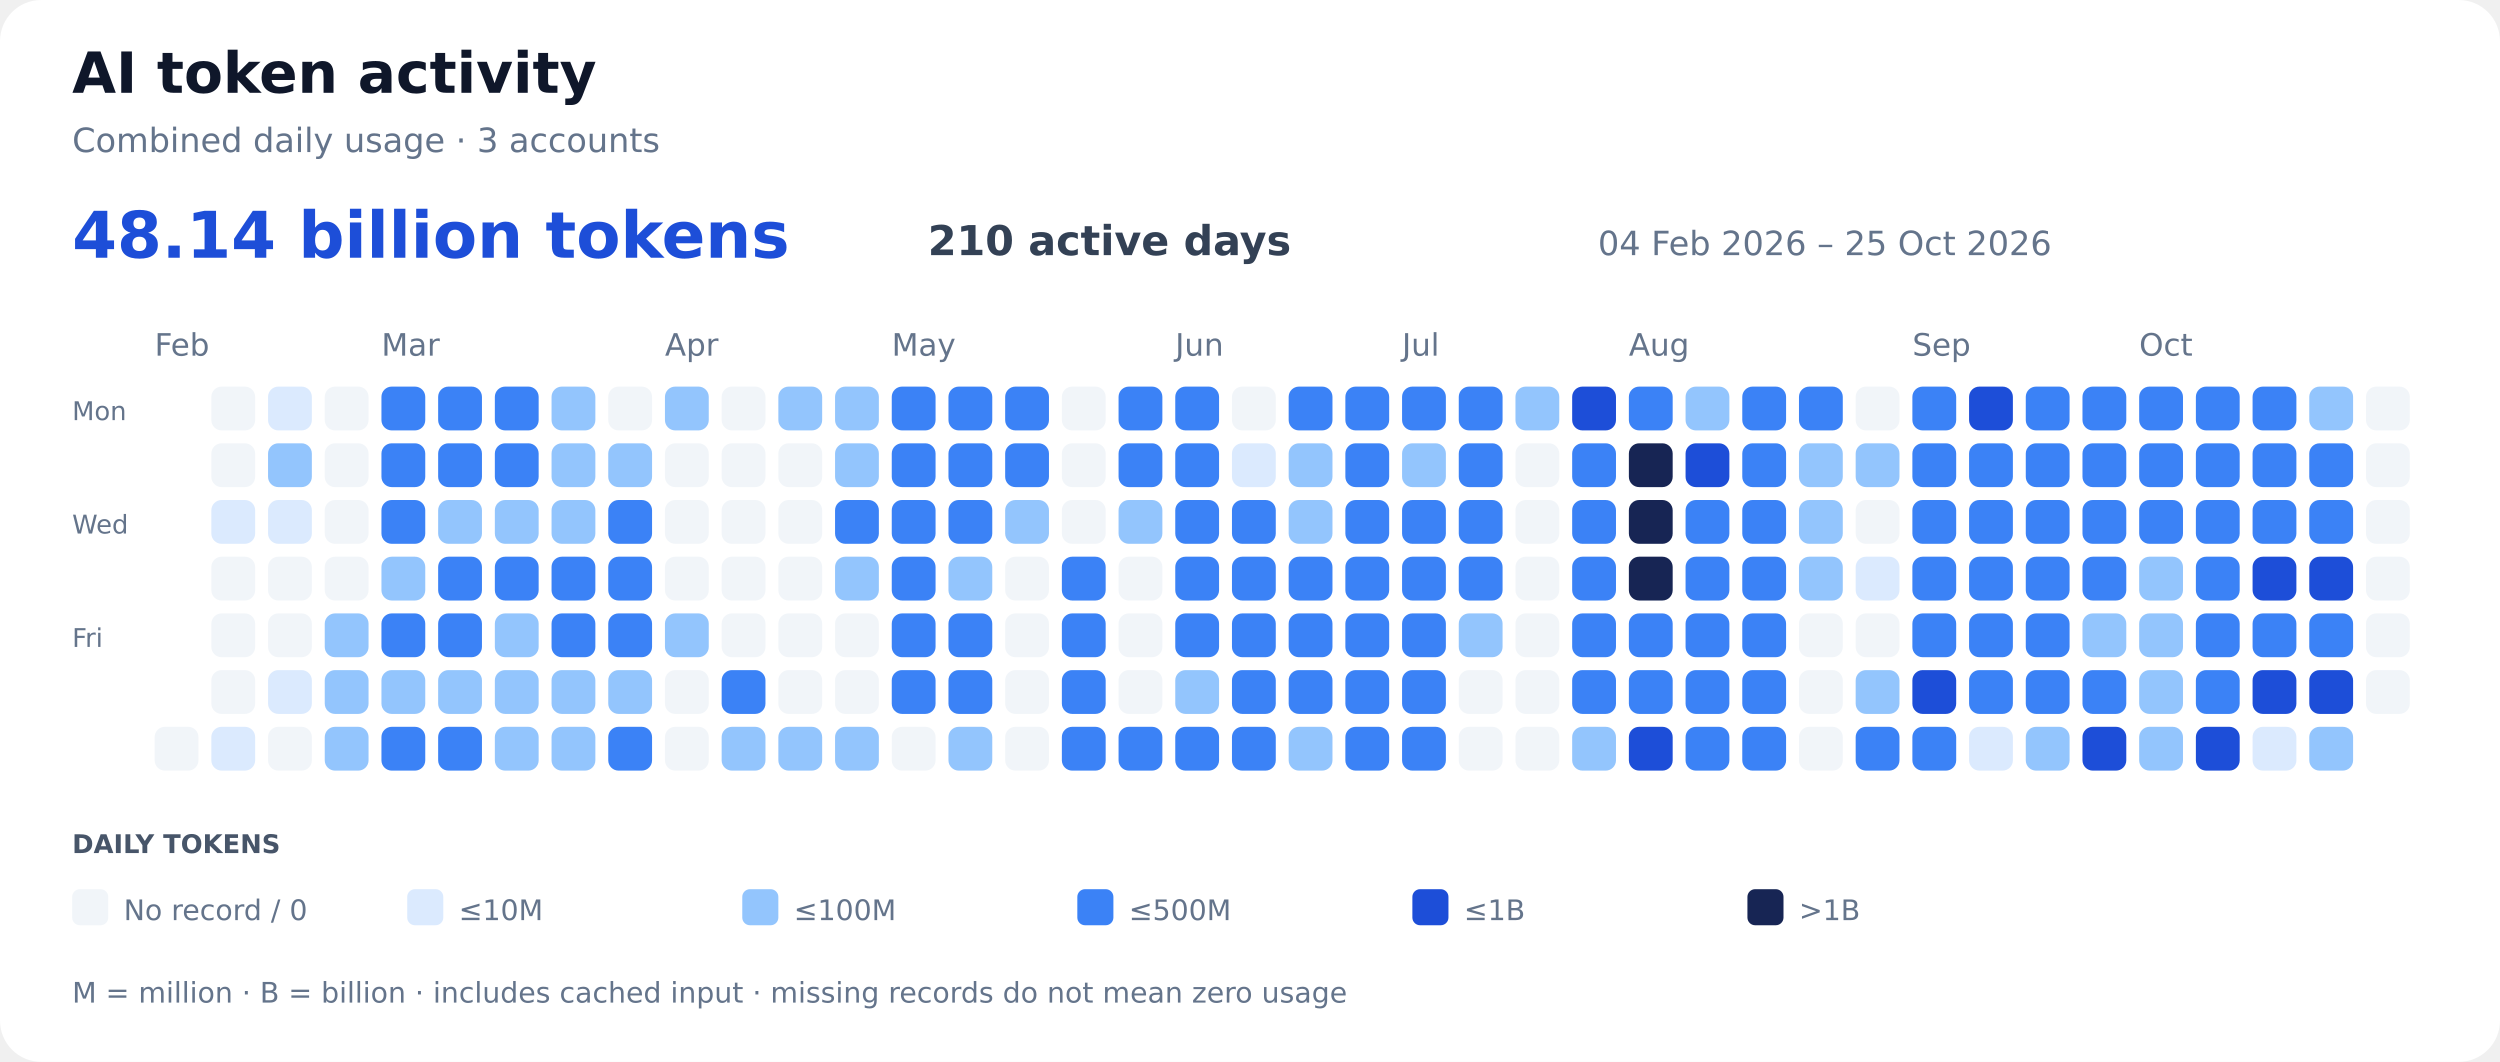
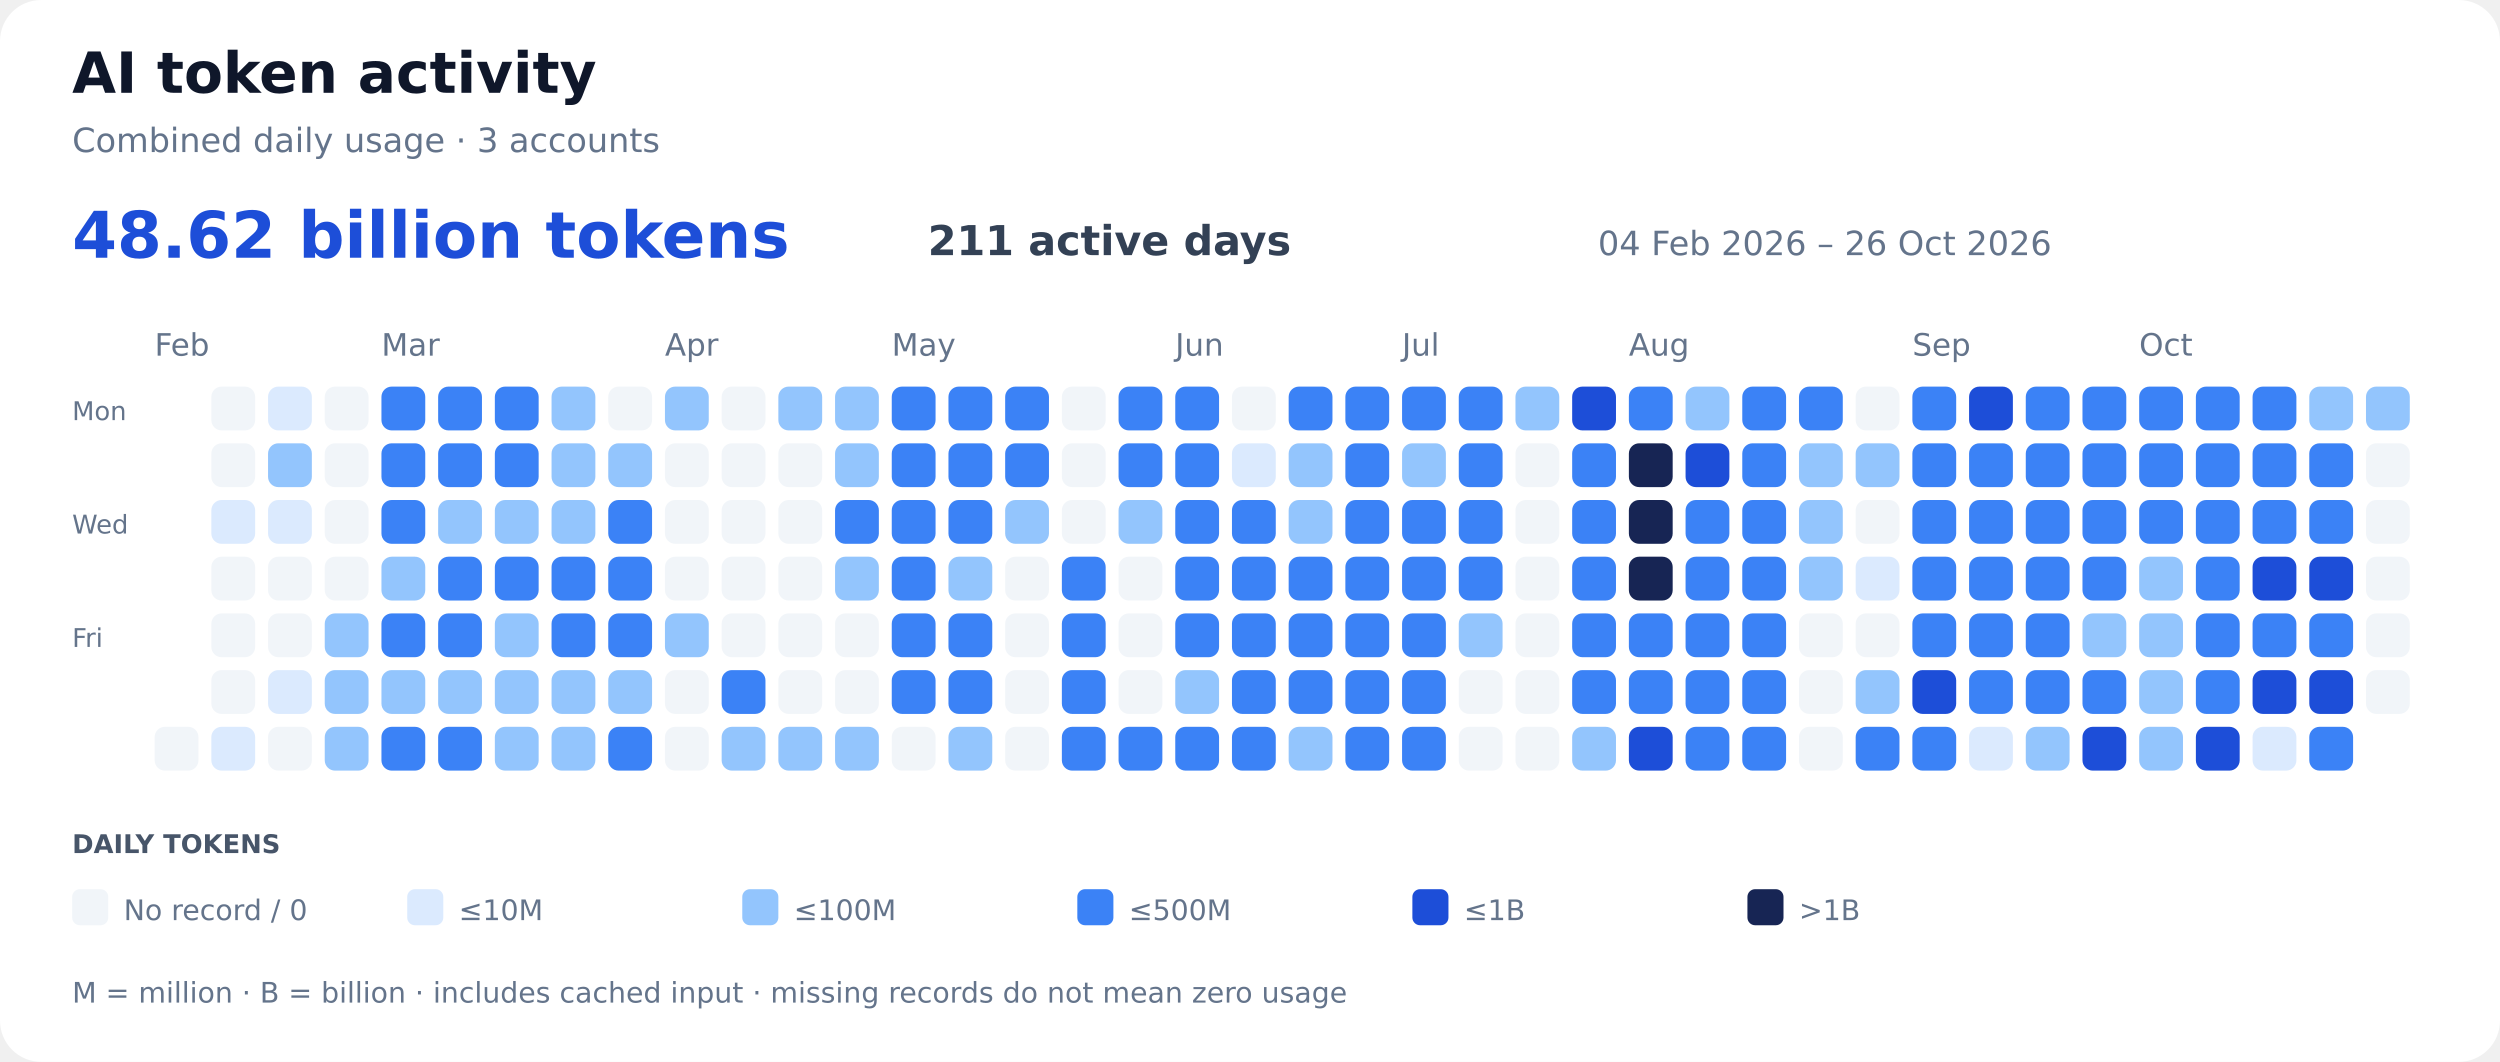
<svg xmlns="http://www.w3.org/2000/svg" width="970" height="412" viewBox="0 0 970 412" role="img" aria-labelledby="title description">
  <rect width="970" height="412" rx="16" fill="#ffffff" />
  <g font-family="DejaVu Sans, sans-serif" fill="#0f172a">
    <text x="28" y="36" font-size="22" font-weight="700" fill="#0f172a">AI token activity</text>
    <text x="28" y="59" font-size="13" font-weight="400" fill="#64748b">Combined daily usage · 3 accounts</text>
-     <text x="28" y="100" font-size="25" font-weight="700" fill="#1d4ed8">48.14 billion tokens</text>
-     <text x="360" y="99" font-size="16" font-weight="600" fill="#334155">210 active days</text>
-     <text x="620" y="99" font-size="13" font-weight="400" fill="#64748b">04 Feb 2026 – 25 Oct 2026</text>
+     <text x="28" y="100" font-size="25" font-weight="700" fill="#1d4ed8">48.62 billion tokens</text>
+     <text x="360" y="99" font-size="16" font-weight="600" fill="#334155">211 active days</text>
+     <text x="620" y="99" font-size="13" font-weight="400" fill="#64748b">04 Feb 2026 – 26 Oct 2026</text>
    <text x="60" y="138" font-size="12" font-weight="400" fill="#64748b">Feb</text>
    <text x="148" y="138" font-size="12" font-weight="400" fill="#64748b">Mar</text>
    <text x="258" y="138" font-size="12" font-weight="400" fill="#64748b">Apr</text>
    <text x="346" y="138" font-size="12" font-weight="400" fill="#64748b">May</text>
    <text x="456" y="138" font-size="12" font-weight="400" fill="#64748b">Jun</text>
    <text x="544" y="138" font-size="12" font-weight="400" fill="#64748b">Jul</text>
    <text x="632" y="138" font-size="12" font-weight="400" fill="#64748b">Aug</text>
    <text x="742" y="138" font-size="12" font-weight="400" fill="#64748b">Sep</text>
    <text x="830" y="138" font-size="12" font-weight="400" fill="#64748b">Oct</text>
    <text x="28" y="163" font-size="10" font-weight="400" fill="#64748b">Mon</text>
    <text x="28" y="207" font-size="10" font-weight="400" fill="#64748b">Wed</text>
    <text x="28" y="251" font-size="10" font-weight="400" fill="#64748b">Fri</text>
    <rect x="60" y="282" width="17" height="17" rx="4" fill="#f1f5f9" data-date="2026-02-01" data-tokens="" />
    <rect x="82" y="150" width="17" height="17" rx="4" fill="#f1f5f9" data-date="2026-02-02" data-tokens="" />
    <rect x="82" y="172" width="17" height="17" rx="4" fill="#f1f5f9" data-date="2026-02-03" data-tokens="" />
    <rect x="82" y="194" width="17" height="17" rx="4" fill="#dbeafe" data-date="2026-02-04" data-tokens="8234972" />
    <rect x="82" y="216" width="17" height="17" rx="4" fill="#f1f5f9" data-date="2026-02-05" data-tokens="" />
    <rect x="82" y="238" width="17" height="17" rx="4" fill="#f1f5f9" data-date="2026-02-06" data-tokens="" />
    <rect x="82" y="260" width="17" height="17" rx="4" fill="#f1f5f9" data-date="2026-02-07" data-tokens="" />
    <rect x="82" y="282" width="17" height="17" rx="4" fill="#dbeafe" data-date="2026-02-08" data-tokens="3535775" />
    <rect x="104" y="150" width="17" height="17" rx="4" fill="#dbeafe" data-date="2026-02-09" data-tokens="8388466" />
    <rect x="104" y="172" width="17" height="17" rx="4" fill="#93c5fd" data-date="2026-02-10" data-tokens="65011440" />
    <rect x="104" y="194" width="17" height="17" rx="4" fill="#dbeafe" data-date="2026-02-11" data-tokens="1012166" />
    <rect x="104" y="216" width="17" height="17" rx="4" fill="#f1f5f9" data-date="2026-02-12" data-tokens="" />
    <rect x="104" y="238" width="17" height="17" rx="4" fill="#f1f5f9" data-date="2026-02-13" data-tokens="" />
    <rect x="104" y="260" width="17" height="17" rx="4" fill="#dbeafe" data-date="2026-02-14" data-tokens="2028352" />
    <rect x="104" y="282" width="17" height="17" rx="4" fill="#f1f5f9" data-date="2026-02-15" data-tokens="" />
    <rect x="126" y="150" width="17" height="17" rx="4" fill="#f1f5f9" data-date="2026-02-16" data-tokens="" />
    <rect x="126" y="172" width="17" height="17" rx="4" fill="#f1f5f9" data-date="2026-02-17" data-tokens="" />
    <rect x="126" y="194" width="17" height="17" rx="4" fill="#f1f5f9" data-date="2026-02-18" data-tokens="" />
    <rect x="126" y="216" width="17" height="17" rx="4" fill="#f1f5f9" data-date="2026-02-19" data-tokens="" />
    <rect x="126" y="238" width="17" height="17" rx="4" fill="#93c5fd" data-date="2026-02-20" data-tokens="41761350" />
    <rect x="126" y="260" width="17" height="17" rx="4" fill="#93c5fd" data-date="2026-02-21" data-tokens="75046649" />
    <rect x="126" y="282" width="17" height="17" rx="4" fill="#93c5fd" data-date="2026-02-22" data-tokens="12661433" />
    <rect x="148" y="150" width="17" height="17" rx="4" fill="#3b82f6" data-date="2026-02-23" data-tokens="117950366" />
    <rect x="148" y="172" width="17" height="17" rx="4" fill="#3b82f6" data-date="2026-02-24" data-tokens="107459131" />
    <rect x="148" y="194" width="17" height="17" rx="4" fill="#3b82f6" data-date="2026-02-25" data-tokens="180598260" />
    <rect x="148" y="216" width="17" height="17" rx="4" fill="#93c5fd" data-date="2026-02-26" data-tokens="76188094" />
    <rect x="148" y="238" width="17" height="17" rx="4" fill="#3b82f6" data-date="2026-02-27" data-tokens="104478195" />
    <rect x="148" y="260" width="17" height="17" rx="4" fill="#93c5fd" data-date="2026-02-28" data-tokens="66567769" />
    <rect x="148" y="282" width="17" height="17" rx="4" fill="#3b82f6" data-date="2026-03-01" data-tokens="131202998" />
    <rect x="170" y="150" width="17" height="17" rx="4" fill="#3b82f6" data-date="2026-03-02" data-tokens="171283796" />
    <rect x="170" y="172" width="17" height="17" rx="4" fill="#3b82f6" data-date="2026-03-03" data-tokens="132122563" />
    <rect x="170" y="194" width="17" height="17" rx="4" fill="#93c5fd" data-date="2026-03-04" data-tokens="40799721" />
    <rect x="170" y="216" width="17" height="17" rx="4" fill="#3b82f6" data-date="2026-03-05" data-tokens="106473926" />
    <rect x="170" y="238" width="17" height="17" rx="4" fill="#3b82f6" data-date="2026-03-06" data-tokens="160439711" />
    <rect x="170" y="260" width="17" height="17" rx="4" fill="#93c5fd" data-date="2026-03-07" data-tokens="40892512" />
    <rect x="170" y="282" width="17" height="17" rx="4" fill="#3b82f6" data-date="2026-03-08" data-tokens="163287679" />
    <rect x="192" y="150" width="17" height="17" rx="4" fill="#3b82f6" data-date="2026-03-09" data-tokens="203065692" />
    <rect x="192" y="172" width="17" height="17" rx="4" fill="#3b82f6" data-date="2026-03-10" data-tokens="149836139" />
    <rect x="192" y="194" width="17" height="17" rx="4" fill="#93c5fd" data-date="2026-03-11" data-tokens="34785045" />
    <rect x="192" y="216" width="17" height="17" rx="4" fill="#3b82f6" data-date="2026-03-12" data-tokens="101164869" />
    <rect x="192" y="238" width="17" height="17" rx="4" fill="#93c5fd" data-date="2026-03-13" data-tokens="24498066" />
    <rect x="192" y="260" width="17" height="17" rx="4" fill="#93c5fd" data-date="2026-03-14" data-tokens="24441166" />
    <rect x="192" y="282" width="17" height="17" rx="4" fill="#93c5fd" data-date="2026-03-15" data-tokens="65750191" />
    <rect x="214" y="150" width="17" height="17" rx="4" fill="#93c5fd" data-date="2026-03-16" data-tokens="69512939" />
    <rect x="214" y="172" width="17" height="17" rx="4" fill="#93c5fd" data-date="2026-03-17" data-tokens="17148436" />
    <rect x="214" y="194" width="17" height="17" rx="4" fill="#93c5fd" data-date="2026-03-18" data-tokens="32064581" />
    <rect x="214" y="216" width="17" height="17" rx="4" fill="#3b82f6" data-date="2026-03-19" data-tokens="154054413" />
    <rect x="214" y="238" width="17" height="17" rx="4" fill="#3b82f6" data-date="2026-03-20" data-tokens="121874676" />
    <rect x="214" y="260" width="17" height="17" rx="4" fill="#93c5fd" data-date="2026-03-21" data-tokens="13389634" />
    <rect x="214" y="282" width="17" height="17" rx="4" fill="#93c5fd" data-date="2026-03-22" data-tokens="52334656" />
    <rect x="236" y="150" width="17" height="17" rx="4" fill="#f1f5f9" data-date="2026-03-23" data-tokens="" />
    <rect x="236" y="172" width="17" height="17" rx="4" fill="#93c5fd" data-date="2026-03-24" data-tokens="54403549" />
    <rect x="236" y="194" width="17" height="17" rx="4" fill="#3b82f6" data-date="2026-03-25" data-tokens="118038891" />
    <rect x="236" y="216" width="17" height="17" rx="4" fill="#3b82f6" data-date="2026-03-26" data-tokens="115165381" />
    <rect x="236" y="238" width="17" height="17" rx="4" fill="#3b82f6" data-date="2026-03-27" data-tokens="160577413" />
    <rect x="236" y="260" width="17" height="17" rx="4" fill="#93c5fd" data-date="2026-03-28" data-tokens="83120819" />
    <rect x="236" y="282" width="17" height="17" rx="4" fill="#3b82f6" data-date="2026-03-29" data-tokens="161561850" />
    <rect x="258" y="150" width="17" height="17" rx="4" fill="#93c5fd" data-date="2026-03-30" data-tokens="66135539" />
    <rect x="258" y="172" width="17" height="17" rx="4" fill="#f1f5f9" data-date="2026-03-31" data-tokens="" />
    <rect x="258" y="194" width="17" height="17" rx="4" fill="#f1f5f9" data-date="2026-04-01" data-tokens="" />
    <rect x="258" y="216" width="17" height="17" rx="4" fill="#f1f5f9" data-date="2026-04-02" data-tokens="" />
    <rect x="258" y="238" width="17" height="17" rx="4" fill="#93c5fd" data-date="2026-04-03" data-tokens="58647593" />
    <rect x="258" y="260" width="17" height="17" rx="4" fill="#f1f5f9" data-date="2026-04-04" data-tokens="" />
    <rect x="258" y="282" width="17" height="17" rx="4" fill="#f1f5f9" data-date="2026-04-05" data-tokens="" />
    <rect x="280" y="150" width="17" height="17" rx="4" fill="#f1f5f9" data-date="2026-04-06" data-tokens="" />
    <rect x="280" y="172" width="17" height="17" rx="4" fill="#f1f5f9" data-date="2026-04-07" data-tokens="" />
    <rect x="280" y="194" width="17" height="17" rx="4" fill="#f1f5f9" data-date="2026-04-08" data-tokens="" />
    <rect x="280" y="216" width="17" height="17" rx="4" fill="#f1f5f9" data-date="2026-04-09" data-tokens="" />
    <rect x="280" y="238" width="17" height="17" rx="4" fill="#f1f5f9" data-date="2026-04-10" data-tokens="" />
    <rect x="280" y="260" width="17" height="17" rx="4" fill="#3b82f6" data-date="2026-04-11" data-tokens="120788370" />
    <rect x="280" y="282" width="17" height="17" rx="4" fill="#93c5fd" data-date="2026-04-12" data-tokens="60436829" />
    <rect x="302" y="150" width="17" height="17" rx="4" fill="#93c5fd" data-date="2026-04-13" data-tokens="10455315" />
    <rect x="302" y="172" width="17" height="17" rx="4" fill="#f1f5f9" data-date="2026-04-14" data-tokens="" />
    <rect x="302" y="194" width="17" height="17" rx="4" fill="#f1f5f9" data-date="2026-04-15" data-tokens="" />
    <rect x="302" y="216" width="17" height="17" rx="4" fill="#f1f5f9" data-date="2026-04-16" data-tokens="" />
    <rect x="302" y="238" width="17" height="17" rx="4" fill="#f1f5f9" data-date="2026-04-17" data-tokens="" />
    <rect x="302" y="260" width="17" height="17" rx="4" fill="#f1f5f9" data-date="2026-04-18" data-tokens="" />
    <rect x="302" y="282" width="17" height="17" rx="4" fill="#93c5fd" data-date="2026-04-19" data-tokens="82852915" />
    <rect x="324" y="150" width="17" height="17" rx="4" fill="#93c5fd" data-date="2026-04-20" data-tokens="58115075" />
    <rect x="324" y="172" width="17" height="17" rx="4" fill="#93c5fd" data-date="2026-04-21" data-tokens="61543824" />
    <rect x="324" y="194" width="17" height="17" rx="4" fill="#3b82f6" data-date="2026-04-22" data-tokens="136079935" />
    <rect x="324" y="216" width="17" height="17" rx="4" fill="#93c5fd" data-date="2026-04-23" data-tokens="41352665" />
    <rect x="324" y="238" width="17" height="17" rx="4" fill="#f1f5f9" data-date="2026-04-24" data-tokens="" />
    <rect x="324" y="260" width="17" height="17" rx="4" fill="#f1f5f9" data-date="2026-04-25" data-tokens="" />
    <rect x="324" y="282" width="17" height="17" rx="4" fill="#93c5fd" data-date="2026-04-26" data-tokens="14957744" />
    <rect x="346" y="150" width="17" height="17" rx="4" fill="#3b82f6" data-date="2026-04-27" data-tokens="255082019" />
    <rect x="346" y="172" width="17" height="17" rx="4" fill="#3b82f6" data-date="2026-04-28" data-tokens="178189295" />
    <rect x="346" y="194" width="17" height="17" rx="4" fill="#3b82f6" data-date="2026-04-29" data-tokens="168117466" />
    <rect x="346" y="216" width="17" height="17" rx="4" fill="#3b82f6" data-date="2026-04-30" data-tokens="242218024" />
    <rect x="346" y="238" width="17" height="17" rx="4" fill="#3b82f6" data-date="2026-05-01" data-tokens="235655788" />
    <rect x="346" y="260" width="17" height="17" rx="4" fill="#3b82f6" data-date="2026-05-02" data-tokens="118749011" />
    <rect x="346" y="282" width="17" height="17" rx="4" fill="#f1f5f9" data-date="2026-05-03" data-tokens="" />
    <rect x="368" y="150" width="17" height="17" rx="4" fill="#3b82f6" data-date="2026-05-04" data-tokens="269702567" />
    <rect x="368" y="172" width="17" height="17" rx="4" fill="#3b82f6" data-date="2026-05-05" data-tokens="245603673" />
    <rect x="368" y="194" width="17" height="17" rx="4" fill="#3b82f6" data-date="2026-05-06" data-tokens="145605854" />
    <rect x="368" y="216" width="17" height="17" rx="4" fill="#93c5fd" data-date="2026-05-07" data-tokens="57780380" />
    <rect x="368" y="238" width="17" height="17" rx="4" fill="#3b82f6" data-date="2026-05-08" data-tokens="218160324" />
    <rect x="368" y="260" width="17" height="17" rx="4" fill="#3b82f6" data-date="2026-05-09" data-tokens="231997135" />
    <rect x="368" y="282" width="17" height="17" rx="4" fill="#93c5fd" data-date="2026-05-10" data-tokens="93855415" />
    <rect x="390" y="150" width="17" height="17" rx="4" fill="#3b82f6" data-date="2026-05-11" data-tokens="152627967" />
    <rect x="390" y="172" width="17" height="17" rx="4" fill="#3b82f6" data-date="2026-05-12" data-tokens="222452031" />
    <rect x="390" y="194" width="17" height="17" rx="4" fill="#93c5fd" data-date="2026-05-13" data-tokens="93068092" />
    <rect x="390" y="216" width="17" height="17" rx="4" fill="#f1f5f9" data-date="2026-05-14" data-tokens="" />
    <rect x="390" y="238" width="17" height="17" rx="4" fill="#f1f5f9" data-date="2026-05-15" data-tokens="" />
    <rect x="390" y="260" width="17" height="17" rx="4" fill="#f1f5f9" data-date="2026-05-16" data-tokens="" />
    <rect x="390" y="282" width="17" height="17" rx="4" fill="#f1f5f9" data-date="2026-05-17" data-tokens="" />
    <rect x="412" y="150" width="17" height="17" rx="4" fill="#f1f5f9" data-date="2026-05-18" data-tokens="" />
    <rect x="412" y="172" width="17" height="17" rx="4" fill="#f1f5f9" data-date="2026-05-19" data-tokens="" />
    <rect x="412" y="194" width="17" height="17" rx="4" fill="#f1f5f9" data-date="2026-05-20" data-tokens="" />
    <rect x="412" y="216" width="17" height="17" rx="4" fill="#3b82f6" data-date="2026-05-21" data-tokens="117632247" />
    <rect x="412" y="238" width="17" height="17" rx="4" fill="#3b82f6" data-date="2026-05-22" data-tokens="441916726" />
    <rect x="412" y="260" width="17" height="17" rx="4" fill="#3b82f6" data-date="2026-05-23" data-tokens="419522360" />
    <rect x="412" y="282" width="17" height="17" rx="4" fill="#3b82f6" data-date="2026-05-24" data-tokens="448870079" />
    <rect x="434" y="150" width="17" height="17" rx="4" fill="#3b82f6" data-date="2026-05-25" data-tokens="280472545" />
    <rect x="434" y="172" width="17" height="17" rx="4" fill="#3b82f6" data-date="2026-05-26" data-tokens="385203649" />
    <rect x="434" y="194" width="17" height="17" rx="4" fill="#93c5fd" data-date="2026-05-27" data-tokens="23824054" />
    <rect x="434" y="216" width="17" height="17" rx="4" fill="#f1f5f9" data-date="2026-05-28" data-tokens="" />
    <rect x="434" y="238" width="17" height="17" rx="4" fill="#f1f5f9" data-date="2026-05-29" data-tokens="" />
    <rect x="434" y="260" width="17" height="17" rx="4" fill="#f1f5f9" data-date="2026-05-30" data-tokens="" />
    <rect x="434" y="282" width="17" height="17" rx="4" fill="#3b82f6" data-date="2026-05-31" data-tokens="382419454" />
    <rect x="456" y="150" width="17" height="17" rx="4" fill="#3b82f6" data-date="2026-06-01" data-tokens="414453856" />
    <rect x="456" y="172" width="17" height="17" rx="4" fill="#3b82f6" data-date="2026-06-02" data-tokens="287486445" />
    <rect x="456" y="194" width="17" height="17" rx="4" fill="#3b82f6" data-date="2026-06-03" data-tokens="117319713" />
    <rect x="456" y="216" width="17" height="17" rx="4" fill="#3b82f6" data-date="2026-06-04" data-tokens="317038255" />
    <rect x="456" y="238" width="17" height="17" rx="4" fill="#3b82f6" data-date="2026-06-05" data-tokens="242043267" />
    <rect x="456" y="260" width="17" height="17" rx="4" fill="#93c5fd" data-date="2026-06-06" data-tokens="11376466" />
    <rect x="456" y="282" width="17" height="17" rx="4" fill="#3b82f6" data-date="2026-06-07" data-tokens="149673019" />
    <rect x="478" y="150" width="17" height="17" rx="4" fill="#f1f5f9" data-date="2026-06-08" data-tokens="" />
    <rect x="478" y="172" width="17" height="17" rx="4" fill="#dbeafe" data-date="2026-06-09" data-tokens="1351822" />
    <rect x="478" y="194" width="17" height="17" rx="4" fill="#3b82f6" data-date="2026-06-10" data-tokens="108145295" />
    <rect x="478" y="216" width="17" height="17" rx="4" fill="#3b82f6" data-date="2026-06-11" data-tokens="237390981" />
    <rect x="478" y="238" width="17" height="17" rx="4" fill="#3b82f6" data-date="2026-06-12" data-tokens="235553864" />
    <rect x="478" y="260" width="17" height="17" rx="4" fill="#3b82f6" data-date="2026-06-13" data-tokens="204160790" />
    <rect x="478" y="282" width="17" height="17" rx="4" fill="#3b82f6" data-date="2026-06-14" data-tokens="373024138" />
    <rect x="500" y="150" width="17" height="17" rx="4" fill="#3b82f6" data-date="2026-06-15" data-tokens="152065319" />
    <rect x="500" y="172" width="17" height="17" rx="4" fill="#93c5fd" data-date="2026-06-16" data-tokens="86852613" />
    <rect x="500" y="194" width="17" height="17" rx="4" fill="#93c5fd" data-date="2026-06-17" data-tokens="42123809" />
    <rect x="500" y="216" width="17" height="17" rx="4" fill="#3b82f6" data-date="2026-06-18" data-tokens="197673072" />
    <rect x="500" y="238" width="17" height="17" rx="4" fill="#3b82f6" data-date="2026-06-19" data-tokens="233951387" />
    <rect x="500" y="260" width="17" height="17" rx="4" fill="#3b82f6" data-date="2026-06-20" data-tokens="128336959" />
    <rect x="500" y="282" width="17" height="17" rx="4" fill="#93c5fd" data-date="2026-06-21" data-tokens="33461093" />
    <rect x="522" y="150" width="17" height="17" rx="4" fill="#3b82f6" data-date="2026-06-22" data-tokens="253037666" />
    <rect x="522" y="172" width="17" height="17" rx="4" fill="#3b82f6" data-date="2026-06-23" data-tokens="237494017" />
    <rect x="522" y="194" width="17" height="17" rx="4" fill="#3b82f6" data-date="2026-06-24" data-tokens="299414401" />
    <rect x="522" y="216" width="17" height="17" rx="4" fill="#3b82f6" data-date="2026-06-25" data-tokens="144395414" />
    <rect x="522" y="238" width="17" height="17" rx="4" fill="#3b82f6" data-date="2026-06-26" data-tokens="201137745" />
    <rect x="522" y="260" width="17" height="17" rx="4" fill="#3b82f6" data-date="2026-06-27" data-tokens="367363359" />
    <rect x="522" y="282" width="17" height="17" rx="4" fill="#3b82f6" data-date="2026-06-28" data-tokens="248321064" />
    <rect x="544" y="150" width="17" height="17" rx="4" fill="#3b82f6" data-date="2026-06-29" data-tokens="191311526" />
    <rect x="544" y="172" width="17" height="17" rx="4" fill="#93c5fd" data-date="2026-06-30" data-tokens="71657291" />
    <rect x="544" y="194" width="17" height="17" rx="4" fill="#3b82f6" data-date="2026-07-01" data-tokens="277777461" />
    <rect x="544" y="216" width="17" height="17" rx="4" fill="#3b82f6" data-date="2026-07-02" data-tokens="294556773" />
    <rect x="544" y="238" width="17" height="17" rx="4" fill="#3b82f6" data-date="2026-07-03" data-tokens="233772960" />
    <rect x="544" y="260" width="17" height="17" rx="4" fill="#3b82f6" data-date="2026-07-04" data-tokens="156658656" />
    <rect x="544" y="282" width="17" height="17" rx="4" fill="#3b82f6" data-date="2026-07-05" data-tokens="444334617" />
    <rect x="566" y="150" width="17" height="17" rx="4" fill="#3b82f6" data-date="2026-07-06" data-tokens="261459427" />
    <rect x="566" y="172" width="17" height="17" rx="4" fill="#3b82f6" data-date="2026-07-07" data-tokens="229209661" />
    <rect x="566" y="194" width="17" height="17" rx="4" fill="#3b82f6" data-date="2026-07-08" data-tokens="151790847" />
    <rect x="566" y="216" width="17" height="17" rx="4" fill="#3b82f6" data-date="2026-07-09" data-tokens="411365361" />
    <rect x="566" y="238" width="17" height="17" rx="4" fill="#93c5fd" data-date="2026-07-10" data-tokens="71911369" />
    <rect x="566" y="260" width="17" height="17" rx="4" fill="#f1f5f9" data-date="2026-07-11" data-tokens="" />
    <rect x="566" y="282" width="17" height="17" rx="4" fill="#f1f5f9" data-date="2026-07-12" data-tokens="" />
    <rect x="588" y="150" width="17" height="17" rx="4" fill="#93c5fd" data-date="2026-07-13" data-tokens="11315833" />
    <rect x="588" y="172" width="17" height="17" rx="4" fill="#f1f5f9" data-date="2026-07-14" data-tokens="" />
    <rect x="588" y="194" width="17" height="17" rx="4" fill="#f1f5f9" data-date="2026-07-15" data-tokens="" />
    <rect x="588" y="216" width="17" height="17" rx="4" fill="#f1f5f9" data-date="2026-07-16" data-tokens="" />
    <rect x="588" y="238" width="17" height="17" rx="4" fill="#f1f5f9" data-date="2026-07-17" data-tokens="" />
    <rect x="588" y="260" width="17" height="17" rx="4" fill="#f1f5f9" data-date="2026-07-18" data-tokens="" />
    <rect x="588" y="282" width="17" height="17" rx="4" fill="#f1f5f9" data-date="2026-07-19" data-tokens="" />
    <rect x="610" y="150" width="17" height="17" rx="4" fill="#1d4ed8" data-date="2026-07-20" data-tokens="515865464" />
    <rect x="610" y="172" width="17" height="17" rx="4" fill="#3b82f6" data-date="2026-07-21" data-tokens="331645631" />
    <rect x="610" y="194" width="17" height="17" rx="4" fill="#3b82f6" data-date="2026-07-22" data-tokens="401125850" />
    <rect x="610" y="216" width="17" height="17" rx="4" fill="#3b82f6" data-date="2026-07-23" data-tokens="365787555" />
    <rect x="610" y="238" width="17" height="17" rx="4" fill="#3b82f6" data-date="2026-07-24" data-tokens="458889765" />
    <rect x="610" y="260" width="17" height="17" rx="4" fill="#3b82f6" data-date="2026-07-25" data-tokens="222352231" />
    <rect x="610" y="282" width="17" height="17" rx="4" fill="#93c5fd" data-date="2026-07-26" data-tokens="33796289" />
    <rect x="632" y="150" width="17" height="17" rx="4" fill="#3b82f6" data-date="2026-07-27" data-tokens="270913090" />
    <rect x="632" y="172" width="17" height="17" rx="4" fill="#172554" data-date="2026-07-28" data-tokens="1279407407" />
    <rect x="632" y="194" width="17" height="17" rx="4" fill="#172554" data-date="2026-07-29" data-tokens="2421372721" />
    <rect x="632" y="216" width="17" height="17" rx="4" fill="#172554" data-date="2026-07-30" data-tokens="1053870398" />
    <rect x="632" y="238" width="17" height="17" rx="4" fill="#3b82f6" data-date="2026-07-31" data-tokens="344465145" />
    <rect x="632" y="260" width="17" height="17" rx="4" fill="#3b82f6" data-date="2026-08-01" data-tokens="353928099" />
    <rect x="632" y="282" width="17" height="17" rx="4" fill="#1d4ed8" data-date="2026-08-02" data-tokens="566107212" />
    <rect x="654" y="150" width="17" height="17" rx="4" fill="#93c5fd" data-date="2026-08-03" data-tokens="47165279" />
    <rect x="654" y="172" width="17" height="17" rx="4" fill="#1d4ed8" data-date="2026-08-04" data-tokens="619112709" />
    <rect x="654" y="194" width="17" height="17" rx="4" fill="#3b82f6" data-date="2026-08-05" data-tokens="395819671" />
    <rect x="654" y="216" width="17" height="17" rx="4" fill="#3b82f6" data-date="2026-08-06" data-tokens="453523446" />
    <rect x="654" y="238" width="17" height="17" rx="4" fill="#3b82f6" data-date="2026-08-07" data-tokens="377046878" />
    <rect x="654" y="260" width="17" height="17" rx="4" fill="#3b82f6" data-date="2026-08-08" data-tokens="351468858" />
    <rect x="654" y="282" width="17" height="17" rx="4" fill="#3b82f6" data-date="2026-08-09" data-tokens="468735351" />
    <rect x="676" y="150" width="17" height="17" rx="4" fill="#3b82f6" data-date="2026-08-10" data-tokens="265916317" />
    <rect x="676" y="172" width="17" height="17" rx="4" fill="#3b82f6" data-date="2026-08-11" data-tokens="134528315" />
    <rect x="676" y="194" width="17" height="17" rx="4" fill="#3b82f6" data-date="2026-08-12" data-tokens="459020776" />
    <rect x="676" y="216" width="17" height="17" rx="4" fill="#3b82f6" data-date="2026-08-13" data-tokens="375260206" />
    <rect x="676" y="238" width="17" height="17" rx="4" fill="#3b82f6" data-date="2026-08-14" data-tokens="425631558" />
    <rect x="676" y="260" width="17" height="17" rx="4" fill="#3b82f6" data-date="2026-08-15" data-tokens="394676348" />
    <rect x="676" y="282" width="17" height="17" rx="4" fill="#3b82f6" data-date="2026-08-16" data-tokens="211866537" />
    <rect x="698" y="150" width="17" height="17" rx="4" fill="#3b82f6" data-date="2026-08-17" data-tokens="132686691" />
    <rect x="698" y="172" width="17" height="17" rx="4" fill="#93c5fd" data-date="2026-08-18" data-tokens="11557518" />
    <rect x="698" y="194" width="17" height="17" rx="4" fill="#93c5fd" data-date="2026-08-19" data-tokens="31778922" />
    <rect x="698" y="216" width="17" height="17" rx="4" fill="#93c5fd" data-date="2026-08-20" data-tokens="51375355" />
    <rect x="698" y="238" width="17" height="17" rx="4" fill="#f1f5f9" data-date="2026-08-21" data-tokens="" />
    <rect x="698" y="260" width="17" height="17" rx="4" fill="#f1f5f9" data-date="2026-08-22" data-tokens="" />
    <rect x="698" y="282" width="17" height="17" rx="4" fill="#f1f5f9" data-date="2026-08-23" data-tokens="" />
    <rect x="720" y="150" width="17" height="17" rx="4" fill="#f1f5f9" data-date="2026-08-24" data-tokens="" />
    <rect x="720" y="172" width="17" height="17" rx="4" fill="#93c5fd" data-date="2026-08-25" data-tokens="83069782" />
    <rect x="720" y="194" width="17" height="17" rx="4" fill="#f1f5f9" data-date="2026-08-26" data-tokens="" />
    <rect x="720" y="216" width="17" height="17" rx="4" fill="#dbeafe" data-date="2026-08-27" data-tokens="2700589" />
    <rect x="720" y="238" width="17" height="17" rx="4" fill="#f1f5f9" data-date="2026-08-28" data-tokens="" />
    <rect x="720" y="260" width="17" height="17" rx="4" fill="#93c5fd" data-date="2026-08-29" data-tokens="19890204" />
    <rect x="720" y="282" width="17" height="17" rx="4" fill="#3b82f6" data-date="2026-08-30" data-tokens="335423902" />
    <rect x="742" y="150" width="17" height="17" rx="4" fill="#3b82f6" data-date="2026-08-31" data-tokens="300731661" />
    <rect x="742" y="172" width="17" height="17" rx="4" fill="#3b82f6" data-date="2026-09-01" data-tokens="196911004" />
    <rect x="742" y="194" width="17" height="17" rx="4" fill="#3b82f6" data-date="2026-09-02" data-tokens="264004475" />
    <rect x="742" y="216" width="17" height="17" rx="4" fill="#3b82f6" data-date="2026-09-03" data-tokens="408290439" />
    <rect x="742" y="238" width="17" height="17" rx="4" fill="#3b82f6" data-date="2026-09-04" data-tokens="293036862" />
    <rect x="742" y="260" width="17" height="17" rx="4" fill="#1d4ed8" data-date="2026-09-05" data-tokens="507611968" />
    <rect x="742" y="282" width="17" height="17" rx="4" fill="#3b82f6" data-date="2026-09-06" data-tokens="401758660" />
    <rect x="764" y="150" width="17" height="17" rx="4" fill="#1d4ed8" data-date="2026-09-07" data-tokens="507404936" />
    <rect x="764" y="172" width="17" height="17" rx="4" fill="#3b82f6" data-date="2026-09-08" data-tokens="303387808" />
    <rect x="764" y="194" width="17" height="17" rx="4" fill="#3b82f6" data-date="2026-09-09" data-tokens="104585400" />
    <rect x="764" y="216" width="17" height="17" rx="4" fill="#3b82f6" data-date="2026-09-10" data-tokens="152703443" />
    <rect x="764" y="238" width="17" height="17" rx="4" fill="#3b82f6" data-date="2026-09-11" data-tokens="184188798" />
    <rect x="764" y="260" width="17" height="17" rx="4" fill="#3b82f6" data-date="2026-09-12" data-tokens="146847214" />
    <rect x="764" y="282" width="17" height="17" rx="4" fill="#dbeafe" data-date="2026-09-13" data-tokens="3450313" />
    <rect x="786" y="150" width="17" height="17" rx="4" fill="#3b82f6" data-date="2026-09-14" data-tokens="420307277" />
    <rect x="786" y="172" width="17" height="17" rx="4" fill="#3b82f6" data-date="2026-09-15" data-tokens="188544723" />
    <rect x="786" y="194" width="17" height="17" rx="4" fill="#3b82f6" data-date="2026-09-16" data-tokens="465522054" />
    <rect x="786" y="216" width="17" height="17" rx="4" fill="#3b82f6" data-date="2026-09-17" data-tokens="175752829" />
    <rect x="786" y="238" width="17" height="17" rx="4" fill="#3b82f6" data-date="2026-09-18" data-tokens="118048756" />
    <rect x="786" y="260" width="17" height="17" rx="4" fill="#3b82f6" data-date="2026-09-19" data-tokens="356990735" />
    <rect x="786" y="282" width="17" height="17" rx="4" fill="#93c5fd" data-date="2026-09-20" data-tokens="38734633" />
    <rect x="808" y="150" width="17" height="17" rx="4" fill="#3b82f6" data-date="2026-09-21" data-tokens="419526268" />
    <rect x="808" y="172" width="17" height="17" rx="4" fill="#3b82f6" data-date="2026-09-22" data-tokens="199657385" />
    <rect x="808" y="194" width="17" height="17" rx="4" fill="#3b82f6" data-date="2026-09-23" data-tokens="353685184" />
    <rect x="808" y="216" width="17" height="17" rx="4" fill="#3b82f6" data-date="2026-09-24" data-tokens="409291491" />
    <rect x="808" y="238" width="17" height="17" rx="4" fill="#93c5fd" data-date="2026-09-25" data-tokens="46378314" />
    <rect x="808" y="260" width="17" height="17" rx="4" fill="#3b82f6" data-date="2026-09-26" data-tokens="391023558" />
    <rect x="808" y="282" width="17" height="17" rx="4" fill="#1d4ed8" data-date="2026-09-27" data-tokens="502968509" />
    <rect x="830" y="150" width="17" height="17" rx="4" fill="#3b82f6" data-date="2026-09-28" data-tokens="346049342" />
    <rect x="830" y="172" width="17" height="17" rx="4" fill="#3b82f6" data-date="2026-09-29" data-tokens="234652511" />
    <rect x="830" y="194" width="17" height="17" rx="4" fill="#3b82f6" data-date="2026-09-30" data-tokens="225338462" />
    <rect x="830" y="216" width="17" height="17" rx="4" fill="#93c5fd" data-date="2026-10-01" data-tokens="97701511" />
    <rect x="830" y="238" width="17" height="17" rx="4" fill="#93c5fd" data-date="2026-10-02" data-tokens="26402355" />
    <rect x="830" y="260" width="17" height="17" rx="4" fill="#93c5fd" data-date="2026-10-03" data-tokens="12447838" />
    <rect x="830" y="282" width="17" height="17" rx="4" fill="#93c5fd" data-date="2026-10-04" data-tokens="31810242" />
    <rect x="852" y="150" width="17" height="17" rx="4" fill="#3b82f6" data-date="2026-10-05" data-tokens="222070922" />
    <rect x="852" y="172" width="17" height="17" rx="4" fill="#3b82f6" data-date="2026-10-06" data-tokens="314506612" />
    <rect x="852" y="194" width="17" height="17" rx="4" fill="#3b82f6" data-date="2026-10-07" data-tokens="314799259" />
    <rect x="852" y="216" width="17" height="17" rx="4" fill="#3b82f6" data-date="2026-10-08" data-tokens="416565655" />
    <rect x="852" y="238" width="17" height="17" rx="4" fill="#3b82f6" data-date="2026-10-09" data-tokens="224462554" />
    <rect x="852" y="260" width="17" height="17" rx="4" fill="#3b82f6" data-date="2026-10-10" data-tokens="215763327" />
    <rect x="852" y="282" width="17" height="17" rx="4" fill="#1d4ed8" data-date="2026-10-11" data-tokens="511484702" />
    <rect x="874" y="150" width="17" height="17" rx="4" fill="#3b82f6" data-date="2026-10-12" data-tokens="466056931" />
    <rect x="874" y="172" width="17" height="17" rx="4" fill="#3b82f6" data-date="2026-10-13" data-tokens="271977402" />
    <rect x="874" y="194" width="17" height="17" rx="4" fill="#3b82f6" data-date="2026-10-14" data-tokens="454410957" />
    <rect x="874" y="216" width="17" height="17" rx="4" fill="#1d4ed8" data-date="2026-10-15" data-tokens="506562912" />
    <rect x="874" y="238" width="17" height="17" rx="4" fill="#3b82f6" data-date="2026-10-16" data-tokens="220605397" />
    <rect x="874" y="260" width="17" height="17" rx="4" fill="#1d4ed8" data-date="2026-10-17" data-tokens="572084069" />
    <rect x="874" y="282" width="17" height="17" rx="4" fill="#dbeafe" data-date="2026-10-18" data-tokens="6441632" />
    <rect x="896" y="150" width="17" height="17" rx="4" fill="#93c5fd" data-date="2026-10-19" data-tokens="70679843" />
    <rect x="896" y="172" width="17" height="17" rx="4" fill="#3b82f6" data-date="2026-10-20" data-tokens="339247946" />
    <rect x="896" y="194" width="17" height="17" rx="4" fill="#3b82f6" data-date="2026-10-21" data-tokens="338571186" />
    <rect x="896" y="216" width="17" height="17" rx="4" fill="#1d4ed8" data-date="2026-10-22" data-tokens="600125064" />
    <rect x="896" y="238" width="17" height="17" rx="4" fill="#3b82f6" data-date="2026-10-23" data-tokens="334153630" />
    <rect x="896" y="260" width="17" height="17" rx="4" fill="#1d4ed8" data-date="2026-10-24" data-tokens="697033147" />
-     <rect x="896" y="282" width="17" height="17" rx="4" fill="#93c5fd" data-date="2026-10-25" data-tokens="89284426" />
-     <rect x="918" y="150" width="17" height="17" rx="4" fill="#f1f5f9" data-date="2026-10-26" data-tokens="" />
+     <rect x="896" y="282" width="17" height="17" rx="4" fill="#3b82f6" data-date="2026-10-25" data-tokens="477786466" />
+     <rect x="918" y="150" width="17" height="17" rx="4" fill="#93c5fd" data-date="2026-10-26" data-tokens="92026823" />
    <rect x="918" y="172" width="17" height="17" rx="4" fill="#f1f5f9" data-date="2026-10-27" data-tokens="" />
    <rect x="918" y="194" width="17" height="17" rx="4" fill="#f1f5f9" data-date="2026-10-28" data-tokens="" />
    <rect x="918" y="216" width="17" height="17" rx="4" fill="#f1f5f9" data-date="2026-10-29" data-tokens="" />
    <rect x="918" y="238" width="17" height="17" rx="4" fill="#f1f5f9" data-date="2026-10-30" data-tokens="" />
    <rect x="918" y="260" width="17" height="17" rx="4" fill="#f1f5f9" data-date="2026-10-31" data-tokens="" />
    <text x="28" y="331" font-size="10" font-weight="700" fill="#475569">DAILY TOKENS</text>
    <rect x="28" y="345" width="14" height="14" rx="3" fill="#f1f5f9" />
    <text x="48" y="357" font-size="11" font-weight="400" fill="#64748b">No record / 0</text>
    <rect x="158" y="345" width="14" height="14" rx="3" fill="#dbeafe" />
    <text x="178" y="357" font-size="11" font-weight="400" fill="#64748b">≤10M</text>
    <rect x="288" y="345" width="14" height="14" rx="3" fill="#93c5fd" />
    <text x="308" y="357" font-size="11" font-weight="400" fill="#64748b">≤100M</text>
    <rect x="418" y="345" width="14" height="14" rx="3" fill="#3b82f6" />
    <text x="438" y="357" font-size="11" font-weight="400" fill="#64748b">≤500M</text>
    <rect x="548" y="345" width="14" height="14" rx="3" fill="#1d4ed8" />
    <text x="568" y="357" font-size="11" font-weight="400" fill="#64748b">≤1B</text>
    <rect x="678" y="345" width="14" height="14" rx="3" fill="#172554" />
    <text x="698" y="357" font-size="11" font-weight="400" fill="#64748b">&gt;1B</text>
    <text x="28" y="389" font-size="11" font-weight="400" fill="#64748b">M = million · B = billion · includes cached input · missing records do not mean zero usage</text>
  </g>
</svg>
